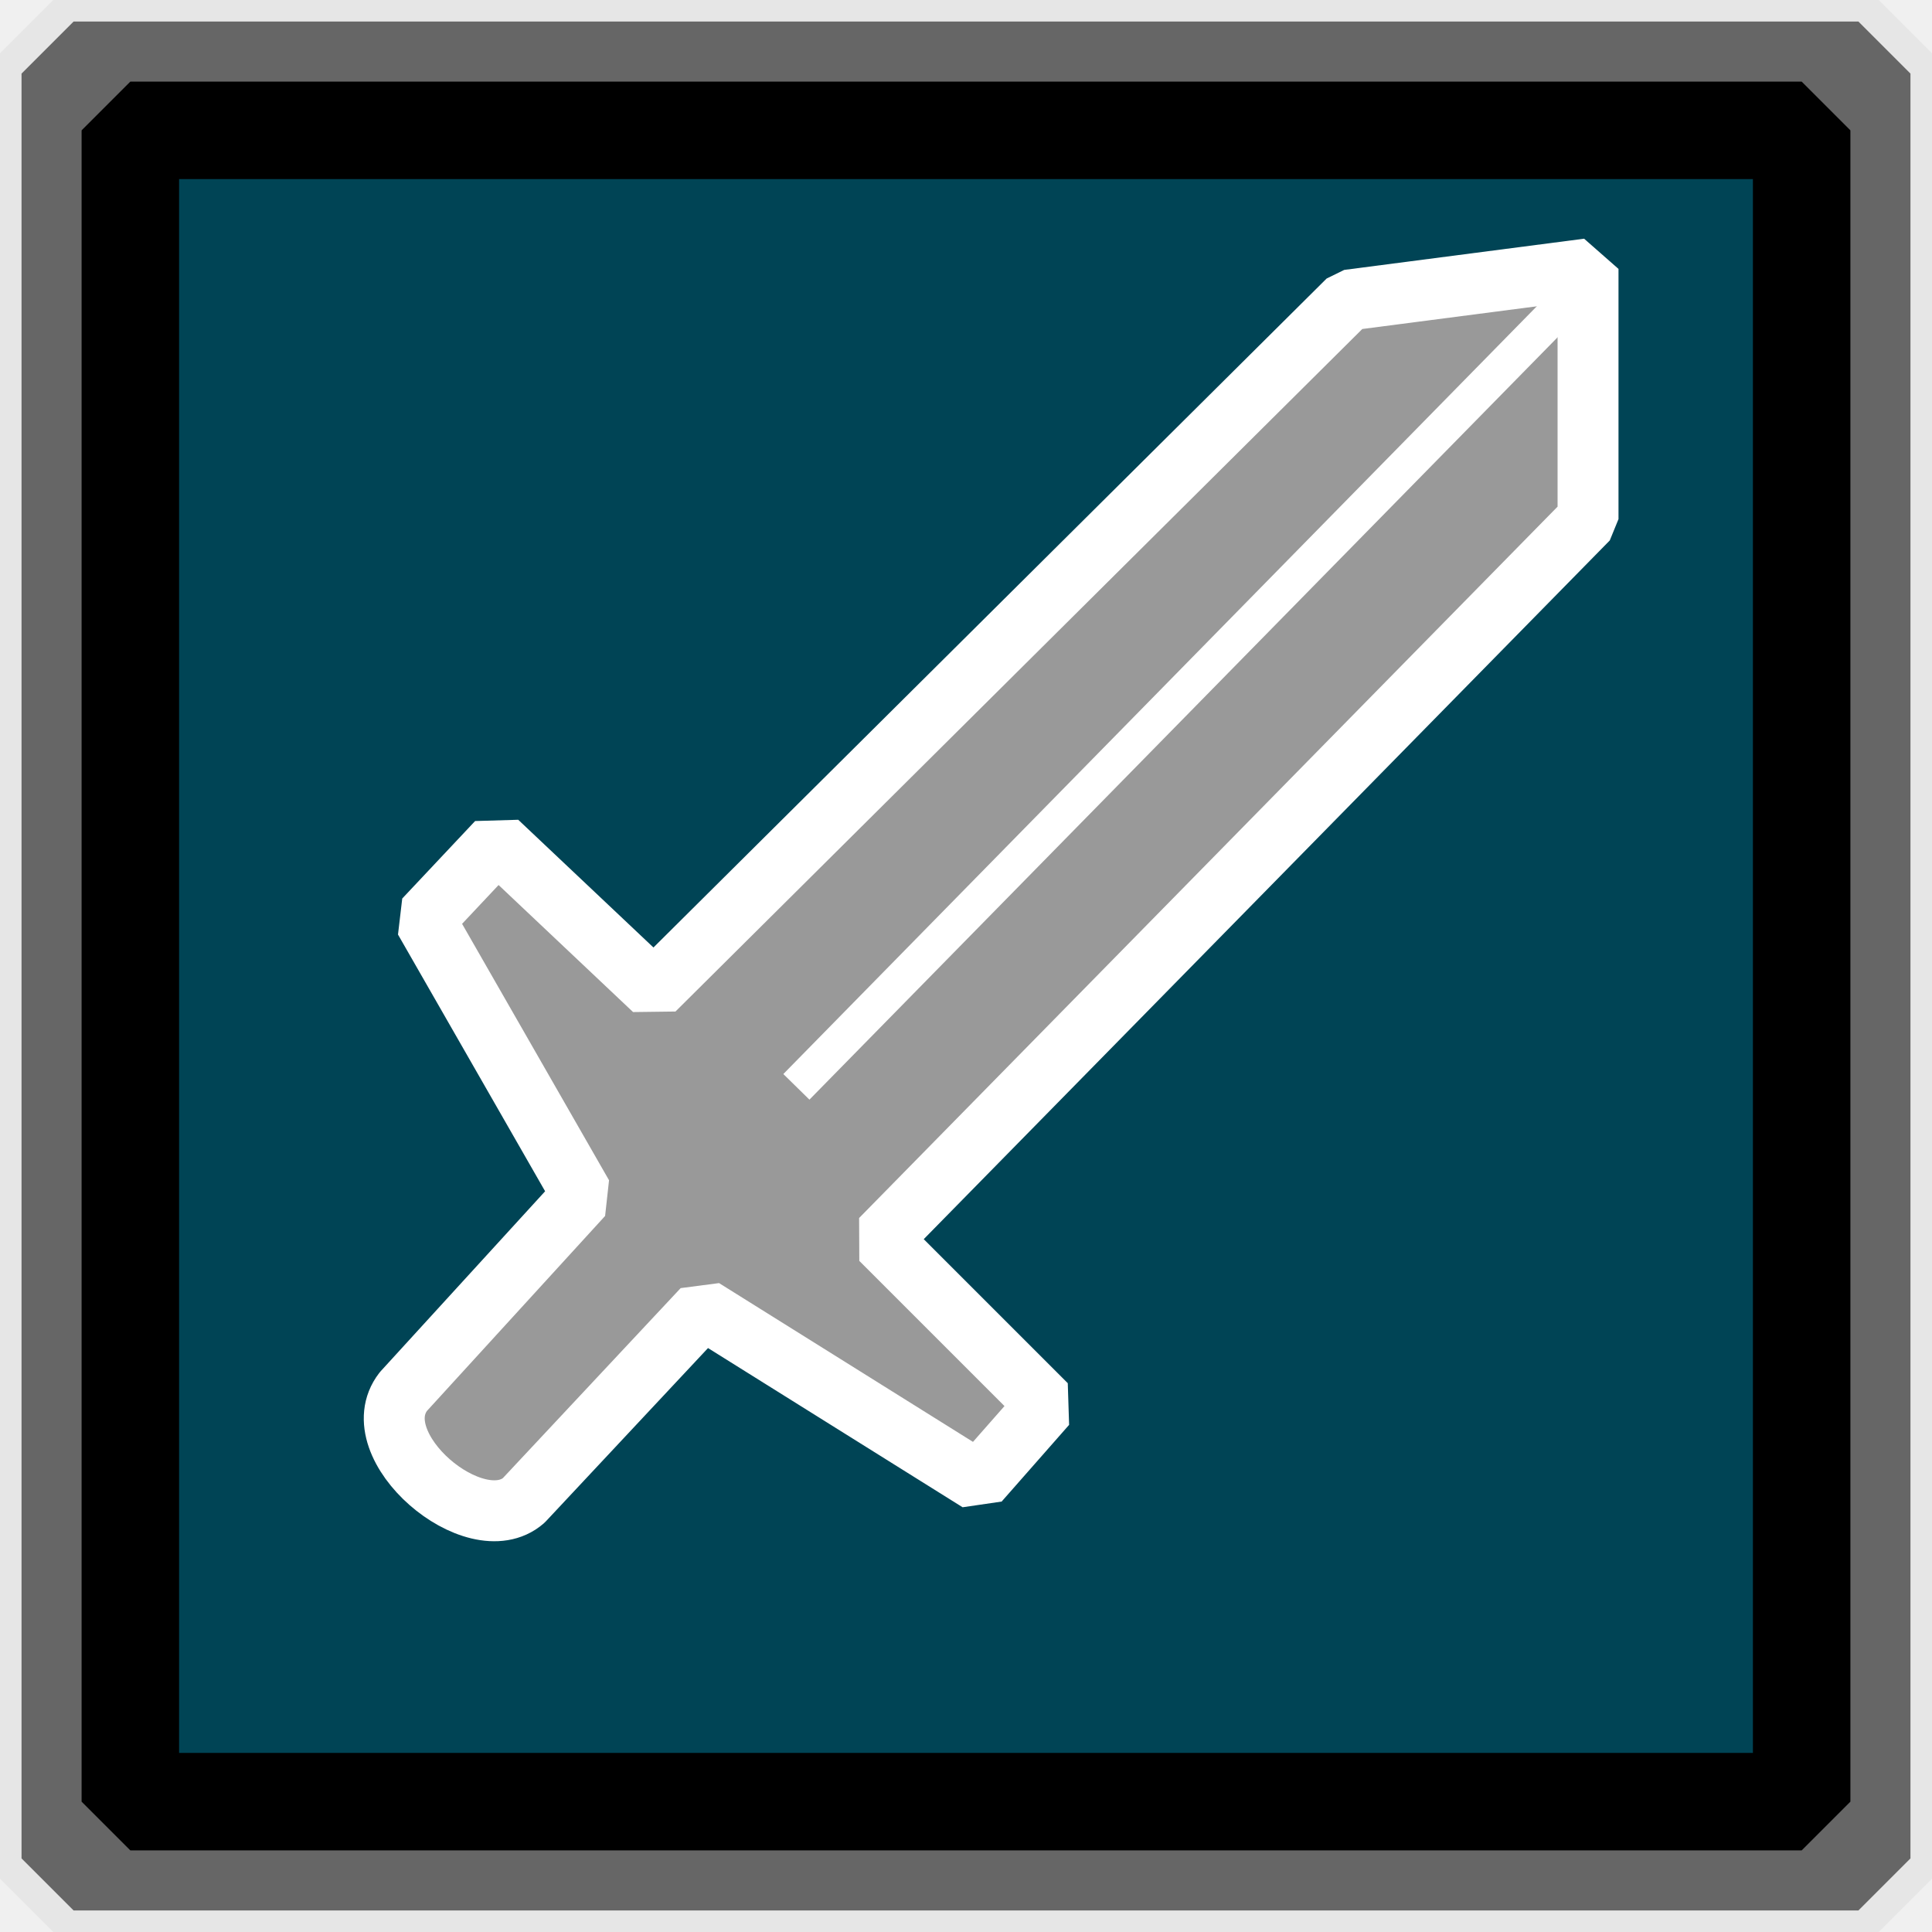
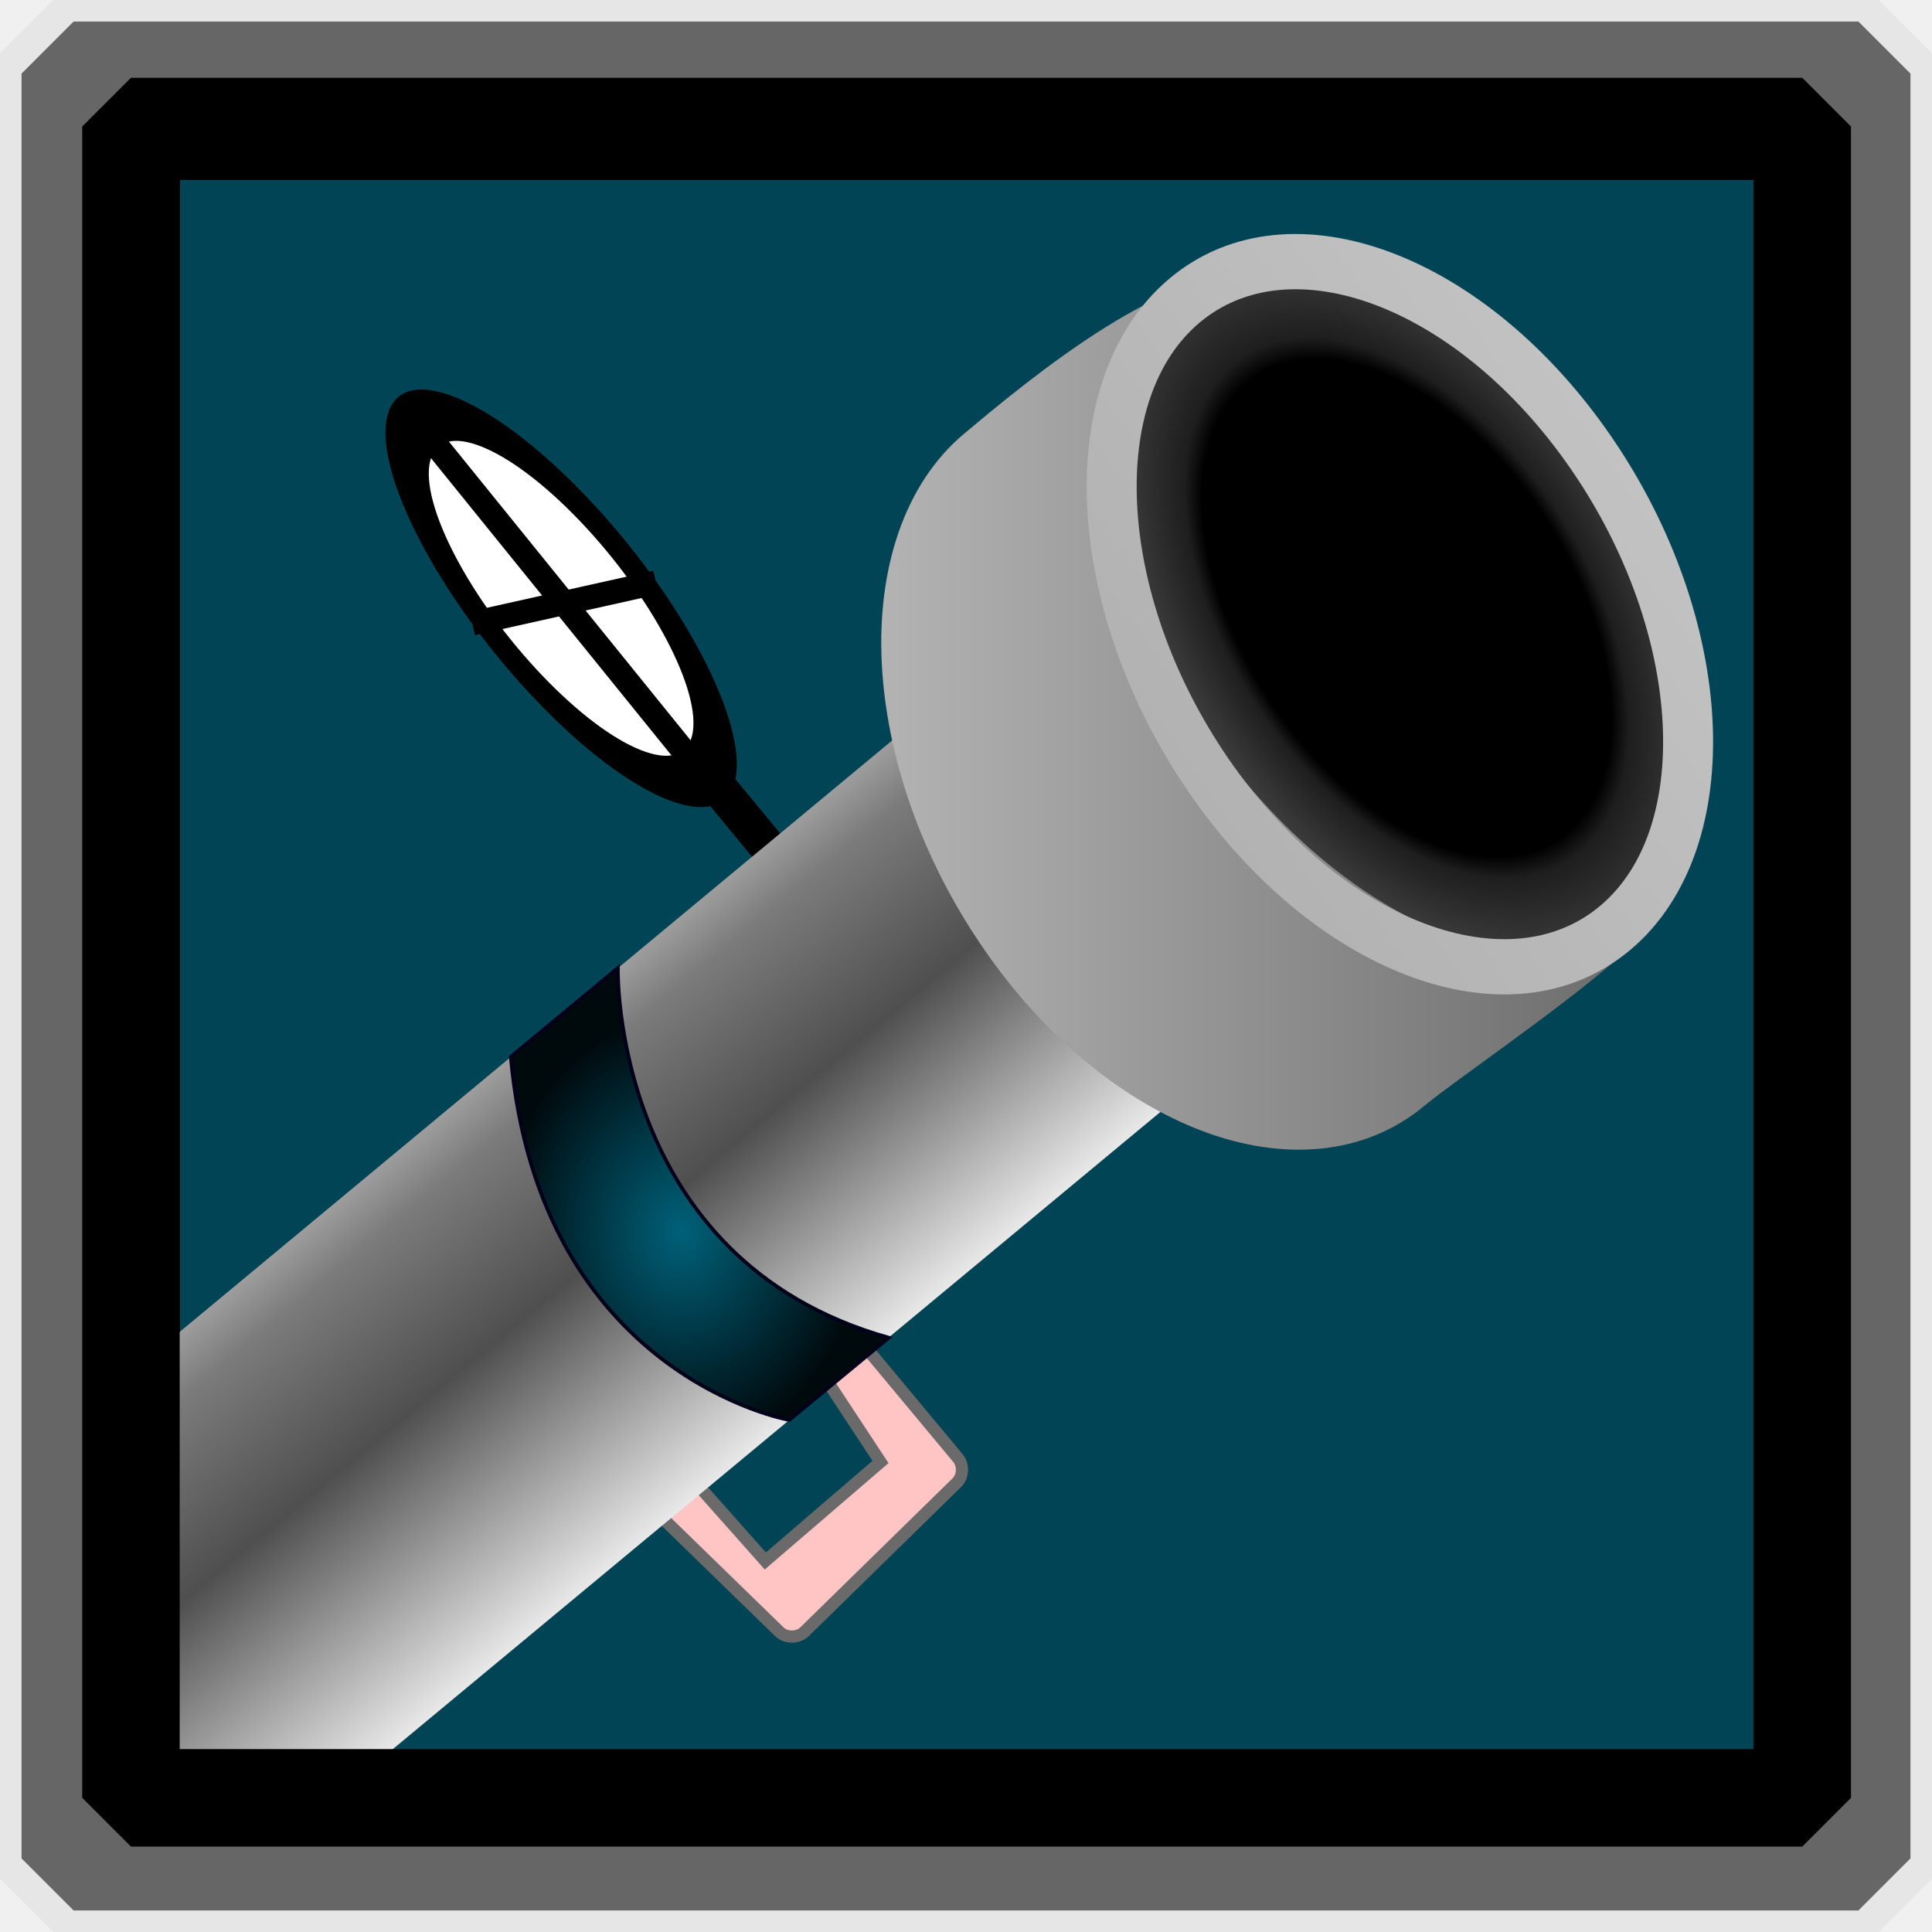
- <svg xmlns="http://www.w3.org/2000/svg" width="158.535" height="158.535" id="svg2" version="1.1">
-   <defs id="defs4" />
+ <svg xmlns="http://www.w3.org/2000/svg" xmlns:ns1="http://www.openswatchbook.org/uri/2009/osb" xmlns:xlink="http://www.w3.org/1999/xlink" width="158.535" height="158.535" id="svg2" version="1.1">
+   <defs id="defs4">
+     <linearGradient id="linearGradient7058">
+       <stop style="stop-color:#7b7b7b;stop-opacity:1;" offset="0" id="stop7060" />
+       <stop style="stop-color:#ffffff;stop-opacity:1;" offset="1" id="stop7062" />
+     </linearGradient>
+     <linearGradient id="linearGradient5371">
+       <stop style="stop-color:#006179;stop-opacity:1;" offset="0" id="stop5373" />
+       <stop style="stop-color:#00090c;stop-opacity:1;" offset="1" id="stop5375" />
+     </linearGradient>
+     <linearGradient id="linearGradient5365" ns1:paint="solid">
+       <stop style="stop-color:#4d4d4d;stop-opacity:1;" offset="0" id="stop5367" />
+     </linearGradient>
+     <linearGradient id="linearGradient3915">
+       <stop style="stop-color:#000000;stop-opacity:1;" offset="0" id="stop3917" />
+       <stop id="stop3923" offset="0.87" style="stop-color:#949494;stop-opacity:1;" />
+       <stop style="stop-color:#000000;stop-opacity:1;" offset="1" id="stop3919" />
+     </linearGradient>
+     <linearGradient id="linearGradient3899">
+       <stop style="stop-color:#fbfbfb;stop-opacity:1;" offset="0" id="stop3901" />
+       <stop id="stop3909" offset="0.325" style="stop-color:#7b7b7b;stop-opacity:1;" />
+       <stop id="stop3907" offset="0.578" style="stop-color:#4f4f4f;stop-opacity:1;" />
+       <stop style="stop-color:#f0f0f0;stop-opacity:1;" offset="1" id="stop3903" />
+     </linearGradient>
+     <linearGradient id="linearGradient3889">
+       <stop style="stop-color:#000000;stop-opacity:1;" offset="0" id="stop3891" />
+       <stop id="stop3911" offset="0.707" style="stop-color:#000000;stop-opacity:1;" />
+       <stop style="stop-color:#1e1e1e;stop-opacity:1;" offset="0.768" id="stop5387" />
+       <stop style="stop-color:#3d3d3d;stop-opacity:1;" offset="1" id="stop3893" />
+     </linearGradient>
+     <linearGradient id="linearGradient3881">
+       <stop style="stop-color:#b2b2b2;stop-opacity:1;" offset="0" id="stop3883" />
+       <stop style="stop-color:#c2c2c2;stop-opacity:1;" offset="1" id="stop3885" />
+     </linearGradient>
+     <linearGradient id="linearGradient3873">
+       <stop style="stop-color:#b3b3b3;stop-opacity:1;" offset="0" id="stop3875" />
+       <stop style="stop-color:#6b6b6b;stop-opacity:1;" offset="1" id="stop3877" />
+     </linearGradient>
+     <linearGradient xlink:href="#linearGradient3873" id="linearGradient3879" x1="269.565" y1="372.759" x2="332.151" y2="372.759" gradientUnits="userSpaceOnUse" />
+     <linearGradient xlink:href="#linearGradient3881" id="linearGradient3887" x1="108.419" y1="45.614" x2="140.306" y2="45.614" gradientUnits="userSpaceOnUse" />
+     <radialGradient xlink:href="#linearGradient3889" id="radialGradient3897" cx="123.425" cy="54.055" fx="123.425" fy="54.055" r="14.716" gradientTransform="matrix(0.9968155,0.03822144,-0.08202051,1.282691,4.826696,-19.99845)" gradientUnits="userSpaceOnUse" />
+     <linearGradient xlink:href="#linearGradient3899" id="linearGradient3905" x1="436.863" y1="93.511" x2="487.455" y2="93.511" gradientUnits="userSpaceOnUse" gradientTransform="translate(-4.790677,-0.8739459)" />
+     <radialGradient xlink:href="#linearGradient5371" id="radialGradient5383" cx="55.443" cy="100.576" fx="55.443" fy="100.576" r="18.038" gradientTransform="matrix(0.82643,0,0,0.9900546,183.7668,313.0365)" gradientUnits="userSpaceOnUse" />
+     <radialGradient xlink:href="#linearGradient7058" id="radialGradient7066" cx="66.981" cy="119.275" fx="66.981" fy="119.275" r="9.856" gradientTransform="matrix(1,0,0,0.9865431,0,1.605068)" gradientUnits="userSpaceOnUse" />
+   </defs>
  <g id="layer1" transform="translate(-173.642,-311.5646)">
+     <rect style="fill:#004455;stroke:#000000;stroke-width:8;stroke-linecap:round;stroke-linejoin:bevel;stroke-miterlimit:4;stroke-dasharray:none" id="rect2985" width="137.143" height="137.143" x="184.404" y="322.327" />
+     <path style="font-size:medium;font-style:normal;font-variant:normal;font-weight:normal;font-stretch:normal;text-indent:0;text-align:start;text-decoration:none;line-height:normal;letter-spacing:normal;word-spacing:normal;text-transform:none;direction:ltr;block-progression:tb;writing-mode:lr-tb;text-anchor:start;baseline-shift:baseline;color:#000000;fill:#ffc5c5;fill-opacity:1;stroke:#6a6a6a;stroke-width:1;stroke-miterlimit:4;stroke-opacity:1;stroke-dasharray:none;marker:none;visibility:visible;display:inline;overflow:visible;enable-background:accumulate;font-family:Sans;-inkscape-font-specification:Sans" d="m 242.954,421.096 c -1.1,0.106 -1.976,3.272 -1.234,4.092 l 4.173,6.343 -9.451,8.124 -5.298,-5.968 c -0.589,-0.524 -2.397,0.067 -2.921,0.656 -0.524,0.589 -0.464,1.601 0.125,2.125 l 9.278,9.028 c 0.566,0.505 1.528,0.476 2.062,-0.062 l 12.48,-12.215 c 0.521,-0.532 0.55,-1.469 0.062,-2.031 l -7.935,-9.528 c -0.314,-0.398 -0.84,-0.618 -1.344,-0.562 z" id="path7056" />
+     <path style="fill:none;stroke:#000000;stroke-width:3;stroke-linecap:butt;stroke-linejoin:round;stroke-miterlimit:4;stroke-opacity:1;stroke-dasharray:none" d="m 231.736,375.132 5.04,6.101" id="path5413" />
+     <path transform="matrix(0.6387185,0.7694405,-0.7694405,0.6387185,0,0)" style="color:#000000;fill:url(#linearGradient3905);fill-opacity:1;fill-rule:nonzero;stroke:none;stroke-width:2;marker:none;visibility:visible;display:inline;overflow:visible;enable-background:accumulate" d="m 445.181,32.673 35.451,0 c 0.572,0 1.032,0.46 1.032,1.032 l 0,119.473 c 0,0.572 -0.46,1.032 -1.032,1.032 l -35.451,0 c -0.572,0 -1.032,-0.46 -1.032,-1.032 l 0,-119.473 c 0,-0.572 0.46,-1.032 1.032,-1.032 z" id="rect3797" />
    <rect style="fill:none;stroke:#e6e6e6;stroke-width:8.738;stroke-linecap:round;stroke-linejoin:bevel;stroke-miterlimit:4;stroke-dasharray:none" id="rect2985-1-7" width="149.797" height="149.797" x="178.011" y="315.933" />
+     <g id="g3832" transform="translate(-23.60918,-2.652717)">
+       <path id="path3027-6" d="m 276.362,349.806 c -4.995,4.191 -7.133,11.247 -6.755,18.827 0.378,7.58 3.188,15.896 8.292,23.334 5.104,7.438 11.564,12.632 18.064,15.076 6.5,2.443 13.221,2.067 18.217,-2.124 4.32,-3.625 35.017,-23.954 4.848,-10.565 -0.913,0.405 0.035,-2.013 -0.016,-3.037 -0.378,-7.58 -1.272,-21.054 -6.376,-28.492 -5.104,-7.438 -5.449,-23.062 -11.949,-25.506 -6.5,-2.443 -19.328,8.297 -24.323,12.488 z m 38.593,41.771 -26.428,-40.052" style="font-size:medium;font-style:normal;font-variant:normal;font-weight:normal;font-stretch:normal;text-indent:0;text-align:start;text-decoration:none;line-height:normal;letter-spacing:normal;word-spacing:normal;text-transform:none;direction:ltr;block-progression:tb;writing-mode:lr-tb;text-anchor:start;baseline-shift:baseline;color:#000000;fill:url(#linearGradient3879);fill-opacity:1;stroke:none;stroke-width:3;marker:none;visibility:visible;display:inline;overflow:visible;enable-background:accumulate;font-family:Sans;-inkscape-font-specification:Sans" />
+       <path transform="matrix(1.000787,-0.845664,1.026641,1.344441,133.6693,395.7961)" d="m 138.14,54.055 c 0,10.463 -6.588,18.945 -14.716,18.945 -8.127,0 -14.716,-8.482 -14.716,-18.945 0,-10.463 6.588,-18.945 14.716,-18.945 8.127,0 14.716,8.482 14.716,18.945 z" id="path3025" style="color:#000000;fill:url(#radialGradient3897);fill-opacity:1;fill-rule:nonzero;stroke:none;stroke-width:5;marker:none;visibility:visible;display:inline;overflow:visible;enable-background:accumulate" />
+       <path transform="matrix(1.088691,-0.9133733,0.8260295,1.203808,139.0522,423.2971)" d="m 138.806,45.614 a 14.443,21.384 0 1 1 -28.887,0 14.443,21.384 0 1 1 28.887,0 z" id="path3027" style="color:#000000;fill:none;stroke:url(#linearGradient3887);stroke-width:3;stroke-miterlimit:4;stroke-opacity:1;stroke-dasharray:none;marker:none;visibility:visible;display:inline;overflow:visible;enable-background:accumulate" />
+     </g>
    <rect style="fill:none;stroke:#666666;stroke-width:8.543;stroke-linecap:round;stroke-linejoin:bevel;stroke-miterlimit:4;stroke-dasharray:none" id="rect2985-1" width="146.457" height="146.457" x="179.681" y="317.604" />
-     <rect style="fill:#004455;stroke:#000000;stroke-width:8;stroke-linecap:round;stroke-linejoin:bevel;stroke-miterlimit:4;stroke-dasharray:none" id="rect2985" width="137.143" height="137.143" x="184.338" y="322.261" />
-     <path style="fill:#999999;stroke:#ffffff;stroke-width:5;stroke-linecap:butt;stroke-linejoin:bevel;stroke-miterlimit:4;stroke-opacity:1;stroke-dasharray:none" d="m 227.307,392.794 56.959,-56.602 19.686,-2.561 0,20.53 -58.03,59.102 13.571,13.571 -5.536,6.293 -22.636,-14.155 -14.712,15.722 c -3.978,3.439 -13.304,-4.489 -9.872,-8.936 l 14.712,-16.101 -12.979,-22.649 5.98,-6.358 z" id="path3791" />
-     <path style="fill:none;stroke:#ffffff;stroke-width:3;stroke-linecap:butt;stroke-linejoin:miter;stroke-miterlimit:4;stroke-opacity:1;stroke-dasharray:none" d="m 303.335,335.184 -64.344,65.564" id="path3793" />
+     <rect style="fill:none;stroke:#000000;stroke-width:8;stroke-linecap:round;stroke-linejoin:bevel;stroke-miterlimit:4;stroke-dasharray:none" id="rect2985-7" width="137.143" height="137.143" x="184.387" y="321.947" />
+     <path style="fill:url(#radialGradient5383);fill-opacity:1;stroke:#04001a;stroke-width:0.3;stroke-miterlimit:4;stroke-dasharray:none;stroke-opacity:1;stroke-linecap:round" d="m 224.345,390.998 c 0,0 -0.572,23.941 22.232,30.335 l -8.172,6.752 c 0,0 -20.439,-3.568 -22.851,-29.796 z" id="path3913" />
+     <path style="color:#000000;fill:#ffffff;fill-opacity:1;fill-rule:nonzero;stroke:#000000;stroke-width:5.748;stroke-linecap:round;stroke-linejoin:round;stroke-miterlimit:4;stroke-opacity:1;stroke-dasharray:none;stroke-dashoffset:0;marker:none;visibility:visible;display:inline;overflow:visible;enable-background:accumulate" id="path5409" d="m 52.524,24.307 a 20.426,20.762 0 1 1 -40.852,0 20.426,20.762 0 1 1 40.852,0 z" transform="matrix(0.6125719,0.6404012,-0.0850029,0.3558181,202.0903,331.4567)" />
+     <path style="fill:none;stroke:#000000;stroke-width:1.978;stroke-linecap:square;stroke-linejoin:miter;stroke-miterlimit:4;stroke-opacity:1;stroke-dasharray:none" d="m 213.365,362.504 13.135,-2.928" id="path5415" />
+     <path style="fill:none;stroke:#000000;stroke-width:2;stroke-linecap:butt;stroke-linejoin:miter;stroke-opacity:1;stroke-miterlimit:4;stroke-dasharray:none" d="M 34.485,34.918 58.094,64.098" id="path5417" transform="translate(173.642,311.5646)" />
  </g>
</svg>
